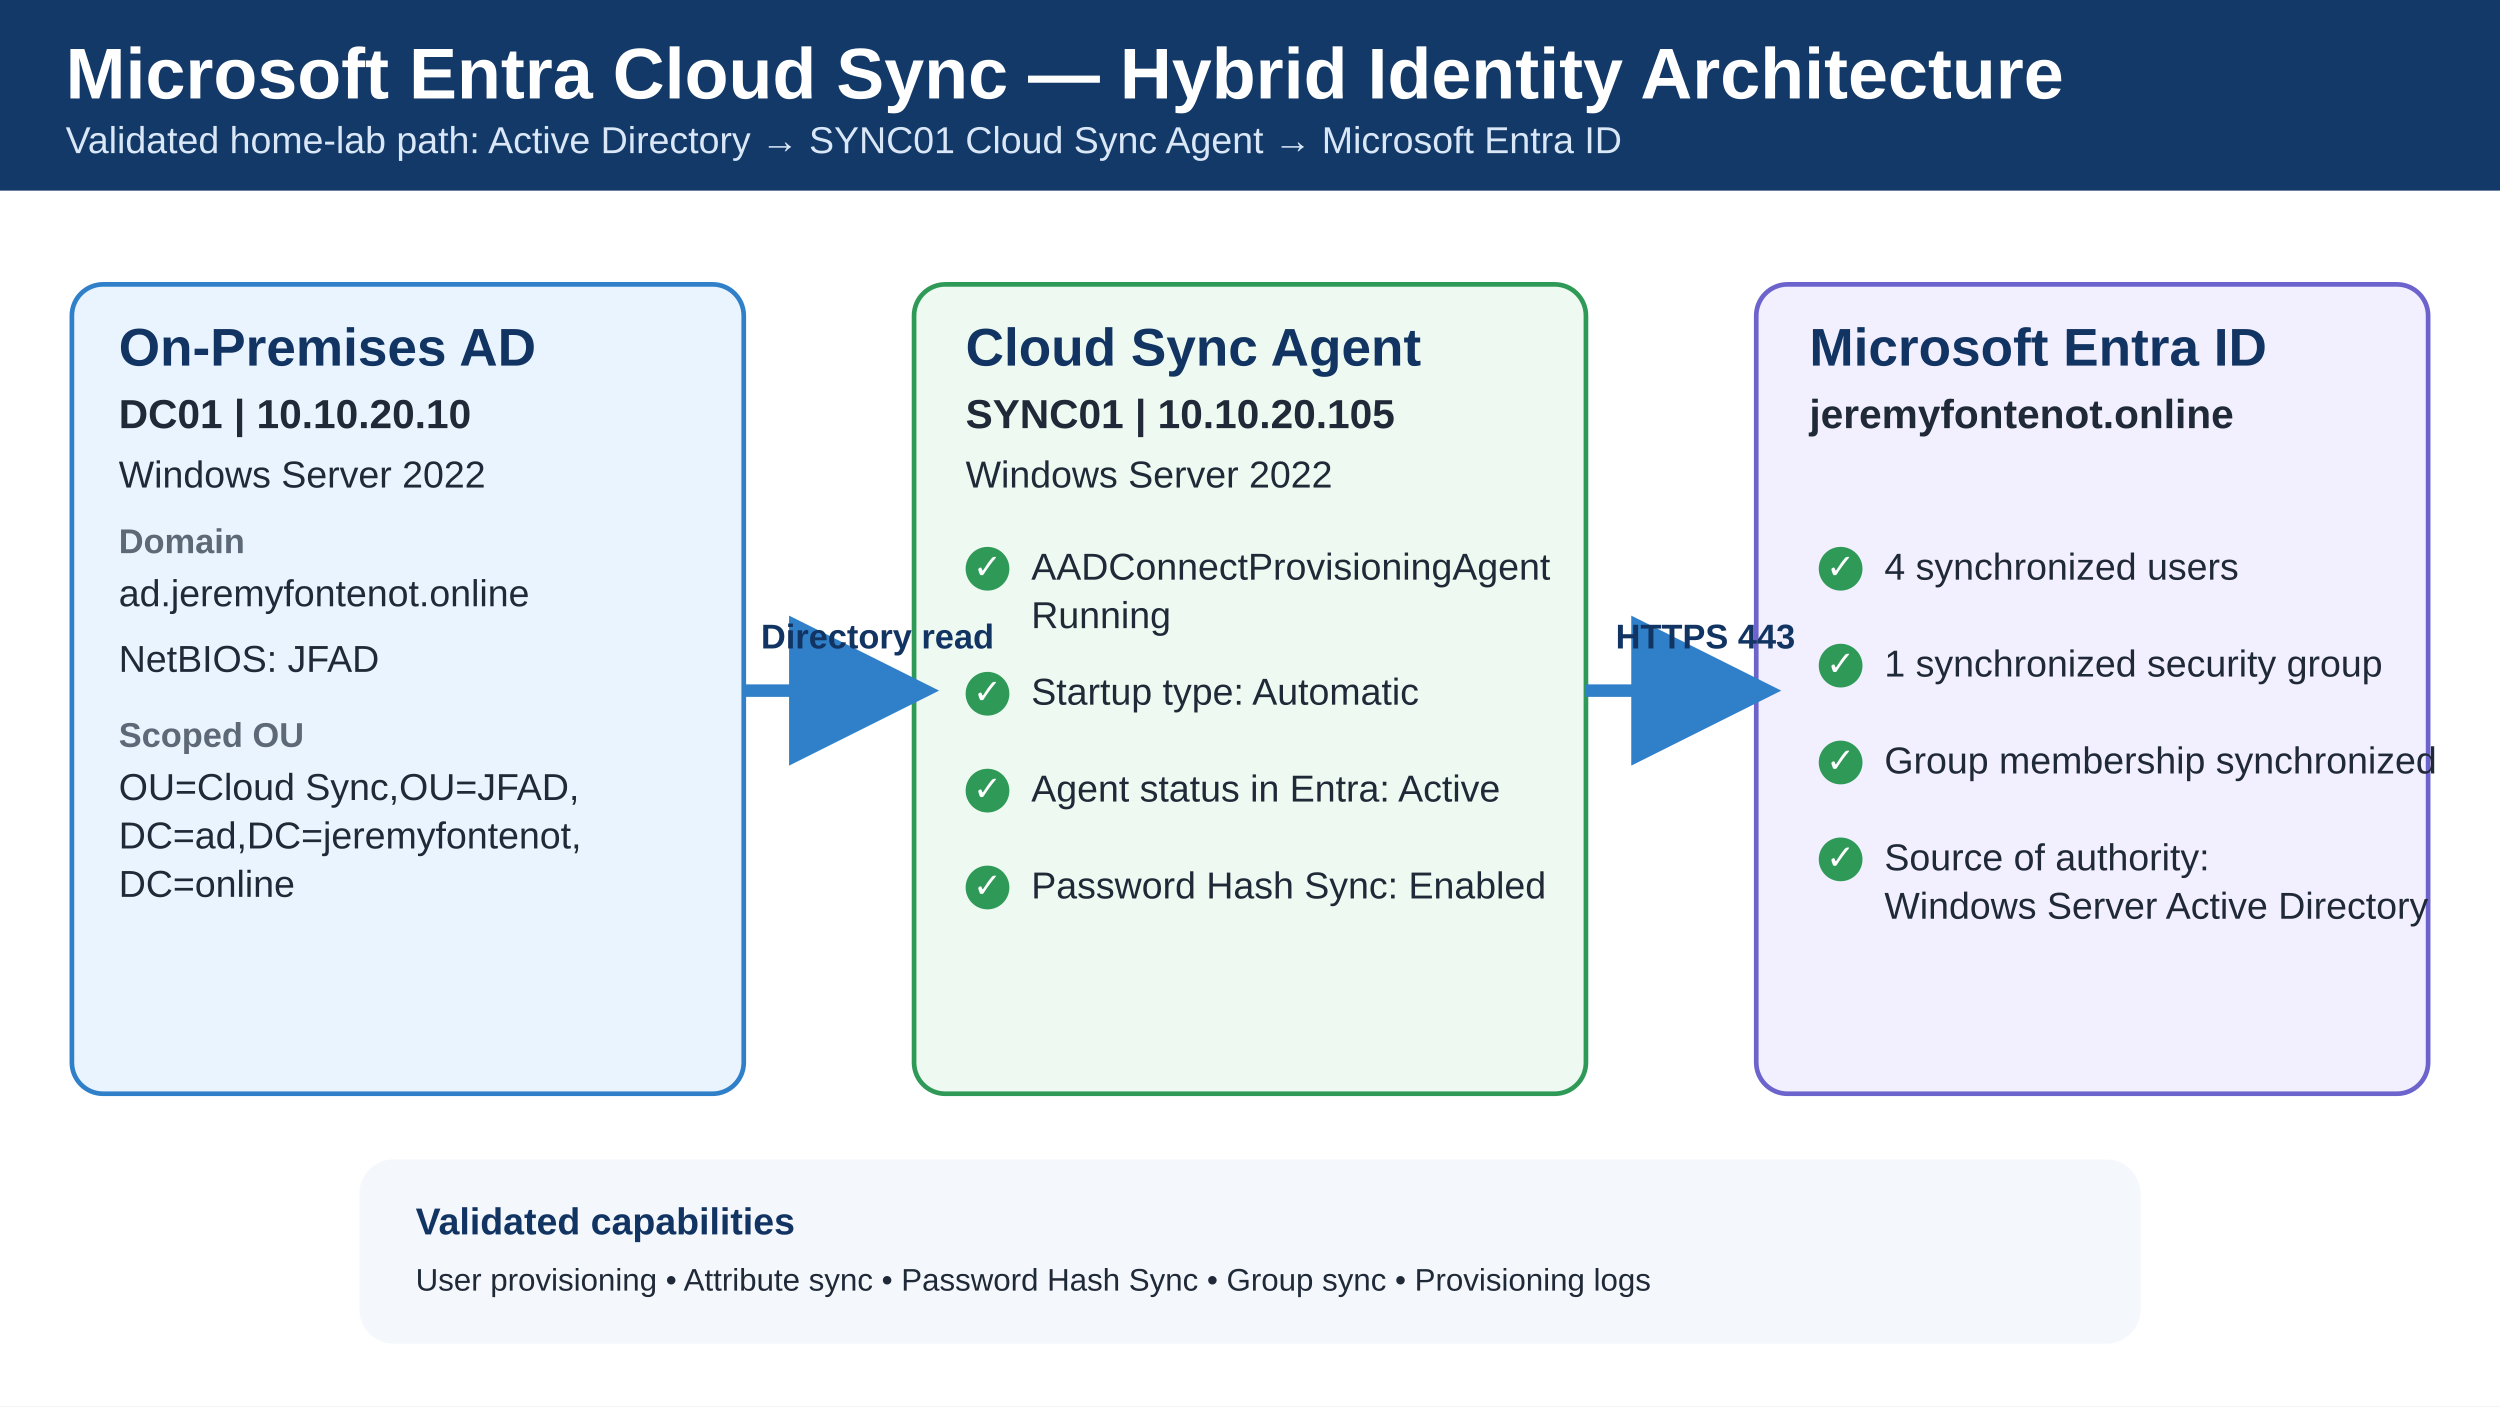
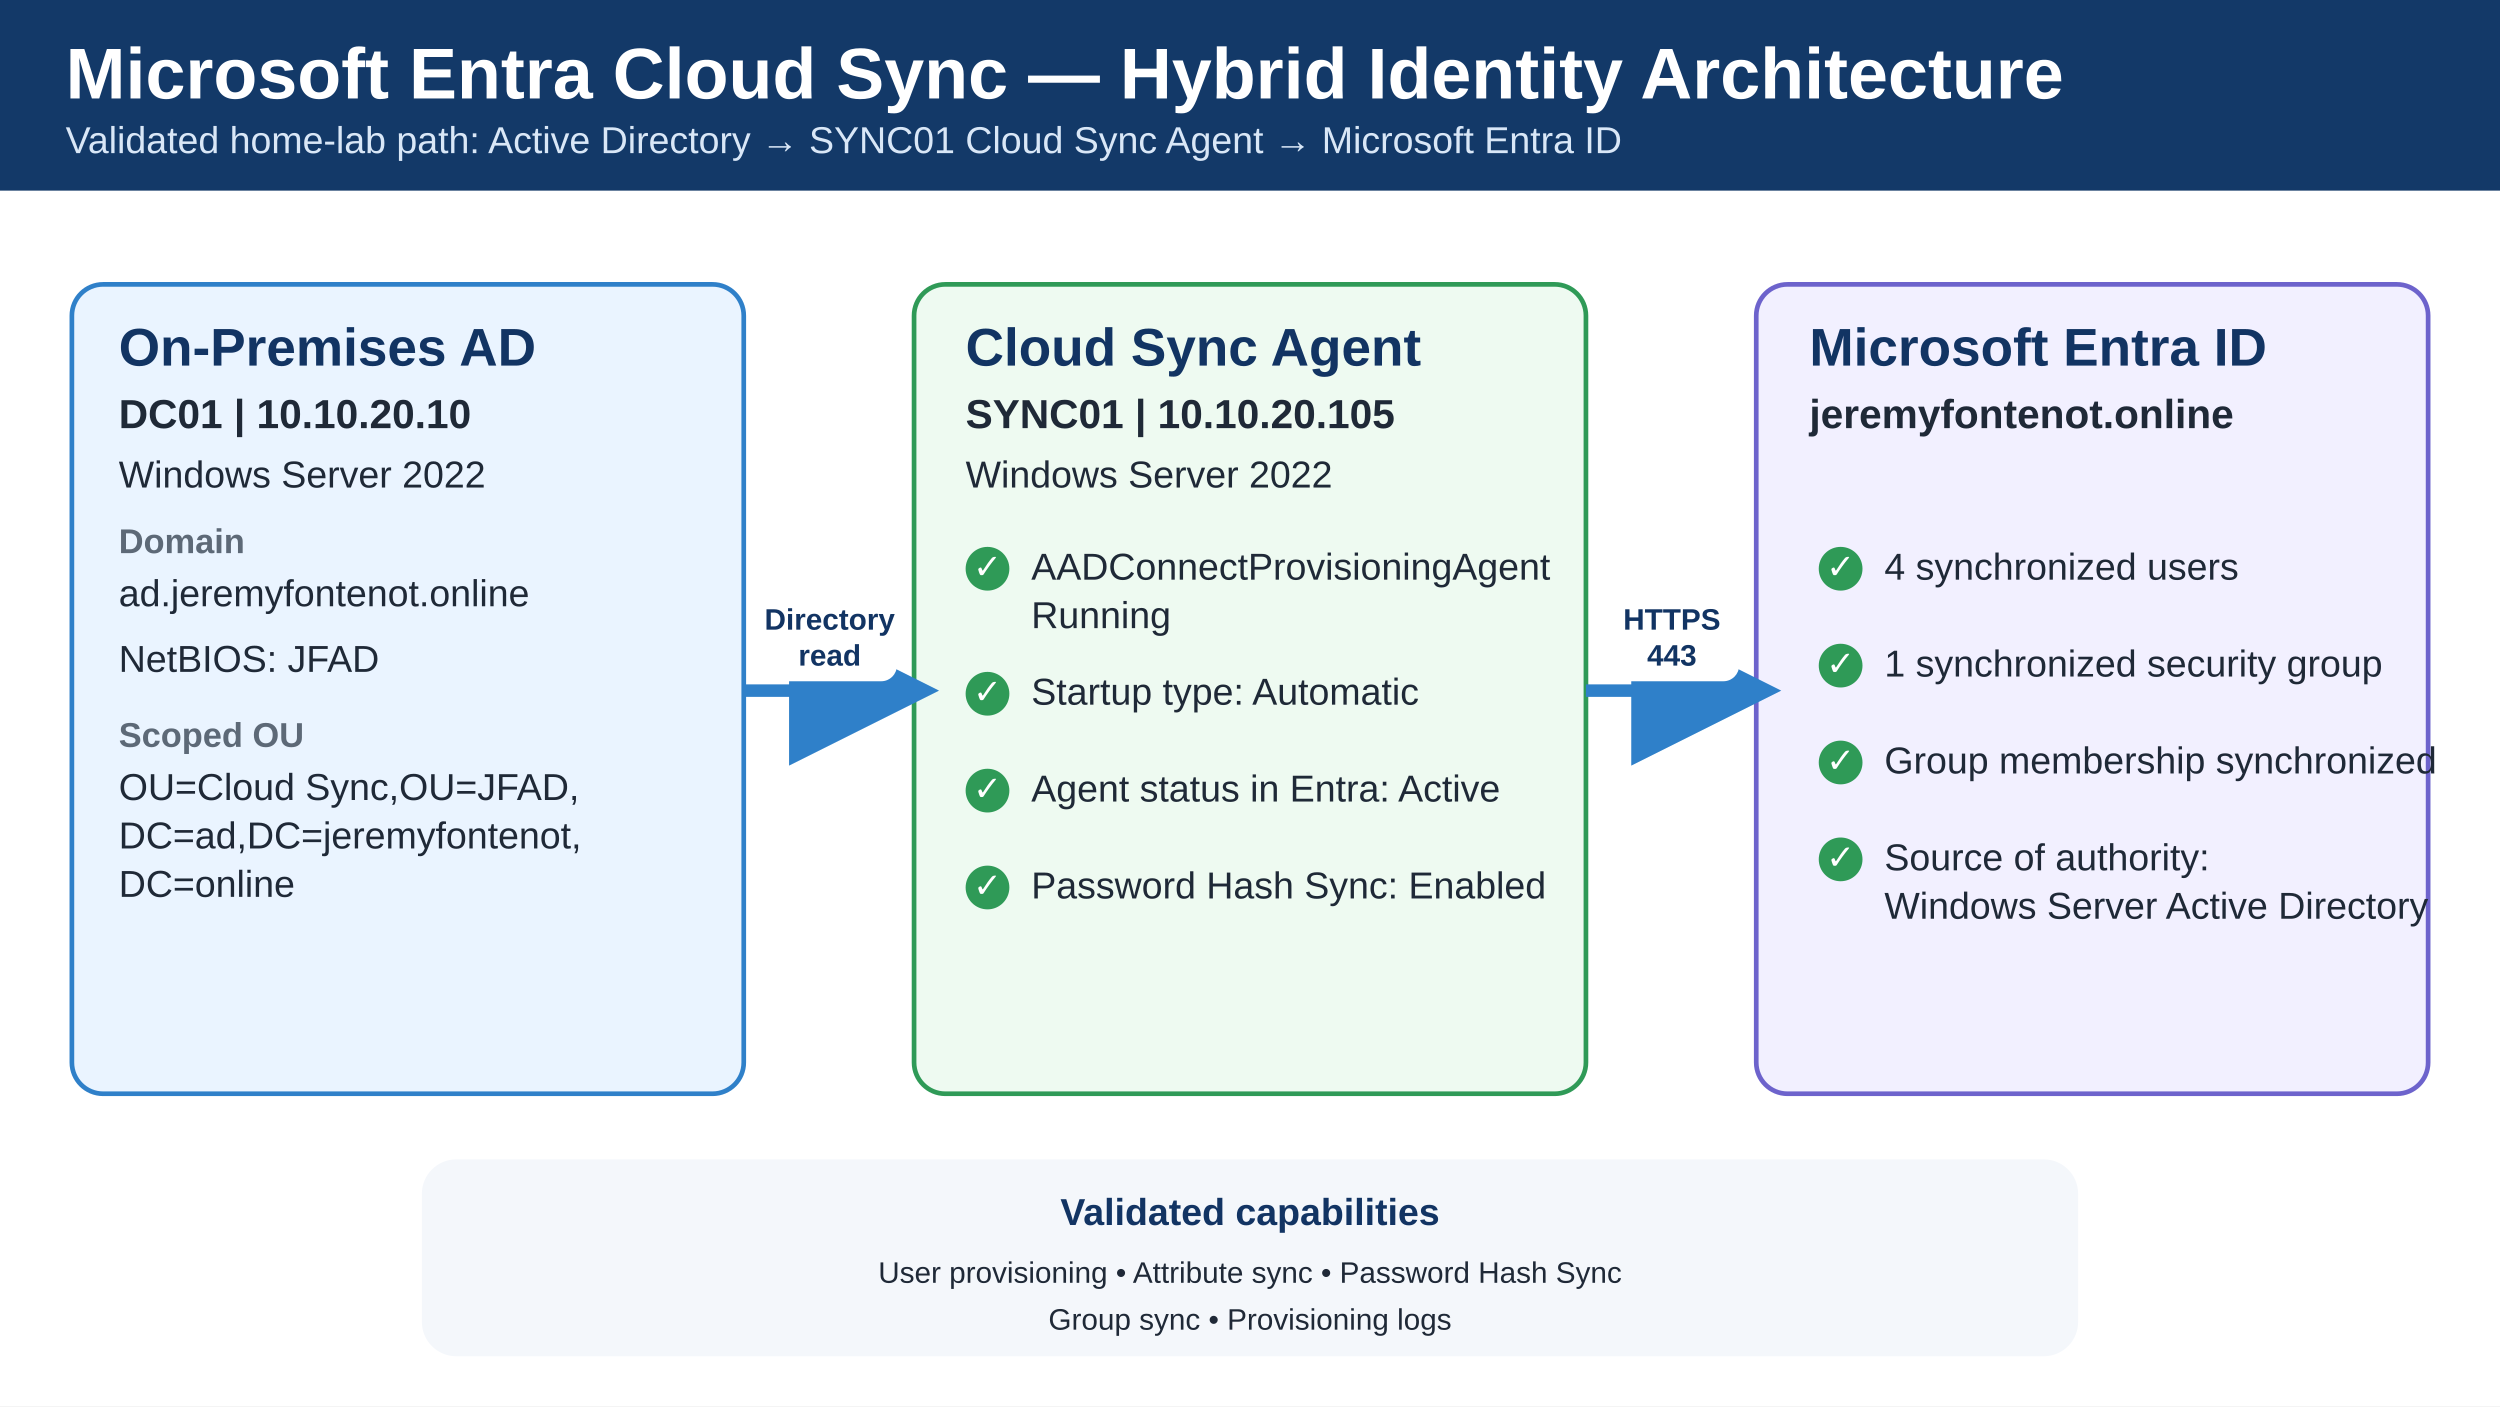
<svg xmlns="http://www.w3.org/2000/svg" width="1600" height="900" viewBox="0 0 1600 900" role="img" aria-labelledby="title desc">
  <defs>
    <marker id="arrowBlue" markerWidth="12" markerHeight="12" refX="10" refY="6" orient="auto" markerUnits="strokeWidth">
-       <path d="M0,0 L12,6 L0,12 z" fill="#2f80c9" />
-     </marker>
-     <marker id="arrowNavy" markerWidth="12" markerHeight="12" refX="10" refY="6" orient="auto" markerUnits="strokeWidth">
      <path d="M0,0 L12,6 L0,12 z" fill="#2f80c9" />
    </marker>
    <style>
      .title { font: 700 46px 'Segoe UI', Arial, sans-serif; fill: #ffffff; }
      .subtitle { font: 400 24px 'Segoe UI', Arial, sans-serif; fill: #d9e7f7; }
      .box-title { font: 700 34px 'Segoe UI', Arial, sans-serif; fill: #123463; }
      .box-strong { font: 700 26px 'Segoe UI', Arial, sans-serif; fill: #1f2937; }
      .body { font: 400 24px 'Segoe UI', Arial, sans-serif; fill: #1f2937; }
      .label { font: 700 22px 'Segoe UI', Arial, sans-serif; fill: #5d6977; }
-       .arrow-label { font: 700 22px 'Segoe UI', Arial, sans-serif; fill: #123463; }
-       .footer-head { font: 700 24px 'Segoe UI', Arial, sans-serif; fill: #123463; }
-       .footer-body { font: 400 20px 'Segoe UI', Arial, sans-serif; fill: #1f2937; }
+       .arrow-label { font: 700 19px 'Segoe UI', Arial, sans-serif; fill: #123463; text-anchor: middle; }
+       .footer-head { font: 700 24px 'Segoe UI', Arial, sans-serif; fill: #123463; text-anchor: middle; }
+       .footer-body { font: 400 19px 'Segoe UI', Arial, sans-serif; fill: #1f2937; text-anchor: middle; }
      .check { font: 700 22px 'Segoe UI', Arial, sans-serif; fill: #ffffff; text-anchor: middle; dominant-baseline: middle; }
    </style>
  </defs>
  <rect width="1600" height="900" fill="#ffffff" />
  <rect x="0" y="0" width="1600" height="122" fill="#133968" />
  <text x="42" y="63" class="title">Microsoft Entra Cloud Sync — Hybrid Identity Architecture</text>
  <text x="42" y="98" class="subtitle">Validated home-lab path: Active Directory → SYNC01 Cloud Sync Agent → Microsoft Entra ID</text>
  <rect x="46" y="182" width="430" height="518" rx="20" fill="#eaf4ff" stroke="#2f80c9" stroke-width="3" />
  <text x="76" y="234" class="box-title">On-Premises AD</text>
  <text x="76" y="274" class="box-strong">DC01  |  10.10.20.10</text>
  <text x="76" y="312" class="body">Windows Server 2022</text>
  <text x="76" y="354" class="label">Domain</text>
  <text x="76" y="388" class="body">ad.jeremyfontenot.online</text>
  <text x="76" y="430" class="body">NetBIOS: JFAD</text>
  <text x="76" y="478" class="label">Scoped OU</text>
  <text x="76" y="512" class="body">
    <tspan x="76" dy="0">OU=Cloud Sync,OU=JFAD,</tspan>
    <tspan x="76" dy="31">DC=ad,DC=jeremyfontenot,</tspan>
    <tspan x="76" dy="31">DC=online</tspan>
  </text>
  <rect x="585" y="182" width="430" height="518" rx="20" fill="#eefaf1" stroke="#2f9a57" stroke-width="3" />
  <text x="618" y="234" class="box-title">Cloud Sync Agent</text>
  <text x="618" y="274" class="box-strong">SYNC01  |  10.10.20.105</text>
  <text x="618" y="312" class="body">Windows Server 2022</text>
  <circle cx="632" cy="364" r="14" fill="#2f9a57" />
  <text x="632" y="364" class="check">✓</text>
  <text x="660" y="371" class="body">AADConnectProvisioningAgent</text>
  <text x="660" y="402" class="body">Running</text>
  <circle cx="632" cy="444" r="14" fill="#2f9a57" />
  <text x="632" y="444" class="check">✓</text>
  <text x="660" y="451" class="body">Startup type: Automatic</text>
  <circle cx="632" cy="506" r="14" fill="#2f9a57" />
  <text x="632" y="506" class="check">✓</text>
  <text x="660" y="513" class="body">Agent status in Entra: Active</text>
  <circle cx="632" cy="568" r="14" fill="#2f9a57" />
  <text x="632" y="568" class="check">✓</text>
  <text x="660" y="575" class="body">Password Hash Sync: Enabled</text>
  <rect x="1124" y="182" width="430" height="518" rx="20" fill="#f2f0ff" stroke="#6d63cc" stroke-width="3" />
  <text x="1158" y="234" class="box-title">Microsoft Entra ID</text>
  <text x="1158" y="274" class="box-strong">jeremyfontenot.online</text>
  <circle cx="1178" cy="364" r="14" fill="#2f9a57" />
  <text x="1178" y="364" class="check">✓</text>
  <text x="1206" y="371" class="body">4 synchronized users</text>
  <circle cx="1178" cy="426" r="14" fill="#2f9a57" />
  <text x="1178" y="426" class="check">✓</text>
  <text x="1206" y="433" class="body">1 synchronized security group</text>
  <circle cx="1178" cy="488" r="14" fill="#2f9a57" />
  <text x="1178" y="488" class="check">✓</text>
  <text x="1206" y="495" class="body">Group membership synchronized</text>
  <circle cx="1178" cy="550" r="14" fill="#2f9a57" />
  <text x="1178" y="550" class="check">✓</text>
  <text x="1206" y="557" class="body">Source of authority:</text>
  <text x="1206" y="588" class="body">Windows Server Active Directory</text>
  <line x1="476" y1="442" x2="585" y2="442" stroke="#2f80c9" stroke-width="8" marker-end="url(#arrowBlue)" />
-   <text x="487" y="415" class="arrow-label">Directory read</text>
-   <line x1="1015" y1="442" x2="1124" y2="442" stroke="#2f80c9" stroke-width="8" marker-end="url(#arrowNavy)" />
-   <text x="1034" y="415" class="arrow-label">HTTPS 443</text>
-   <rect x="230" y="742" width="1140" height="118" rx="22" fill="#f4f7fb" />
-   <text x="266" y="790" class="footer-head">Validated capabilities</text>
-   <text x="266" y="826" class="footer-body">User provisioning  •  Attribute sync  •  Password Hash Sync  •  Group sync  •  Provisioning logs</text>
+   <rect x="488" y="382" width="86" height="54" rx="10" fill="#ffffff" />
+   <text x="531" y="403" class="arrow-label">Directory</text>
+   <text x="531" y="426" class="arrow-label">read</text>
+   <line x1="1015" y1="442" x2="1124" y2="442" stroke="#2f80c9" stroke-width="8" marker-end="url(#arrowBlue)" />
+   <rect x="1027" y="382" width="86" height="54" rx="10" fill="#ffffff" />
+   <text x="1070" y="403" class="arrow-label">HTTPS</text>
+   <text x="1070" y="426" class="arrow-label">443</text>
+   <rect x="270" y="742" width="1060" height="126" rx="22" fill="#f4f7fb" />
+   <text x="800" y="784" class="footer-head">Validated capabilities</text>
+   <text x="800" y="821" class="footer-body">User provisioning  •  Attribute sync  •  Password Hash Sync</text>
+   <text x="800" y="851" class="footer-body">Group sync  •  Provisioning logs</text>
</svg>
